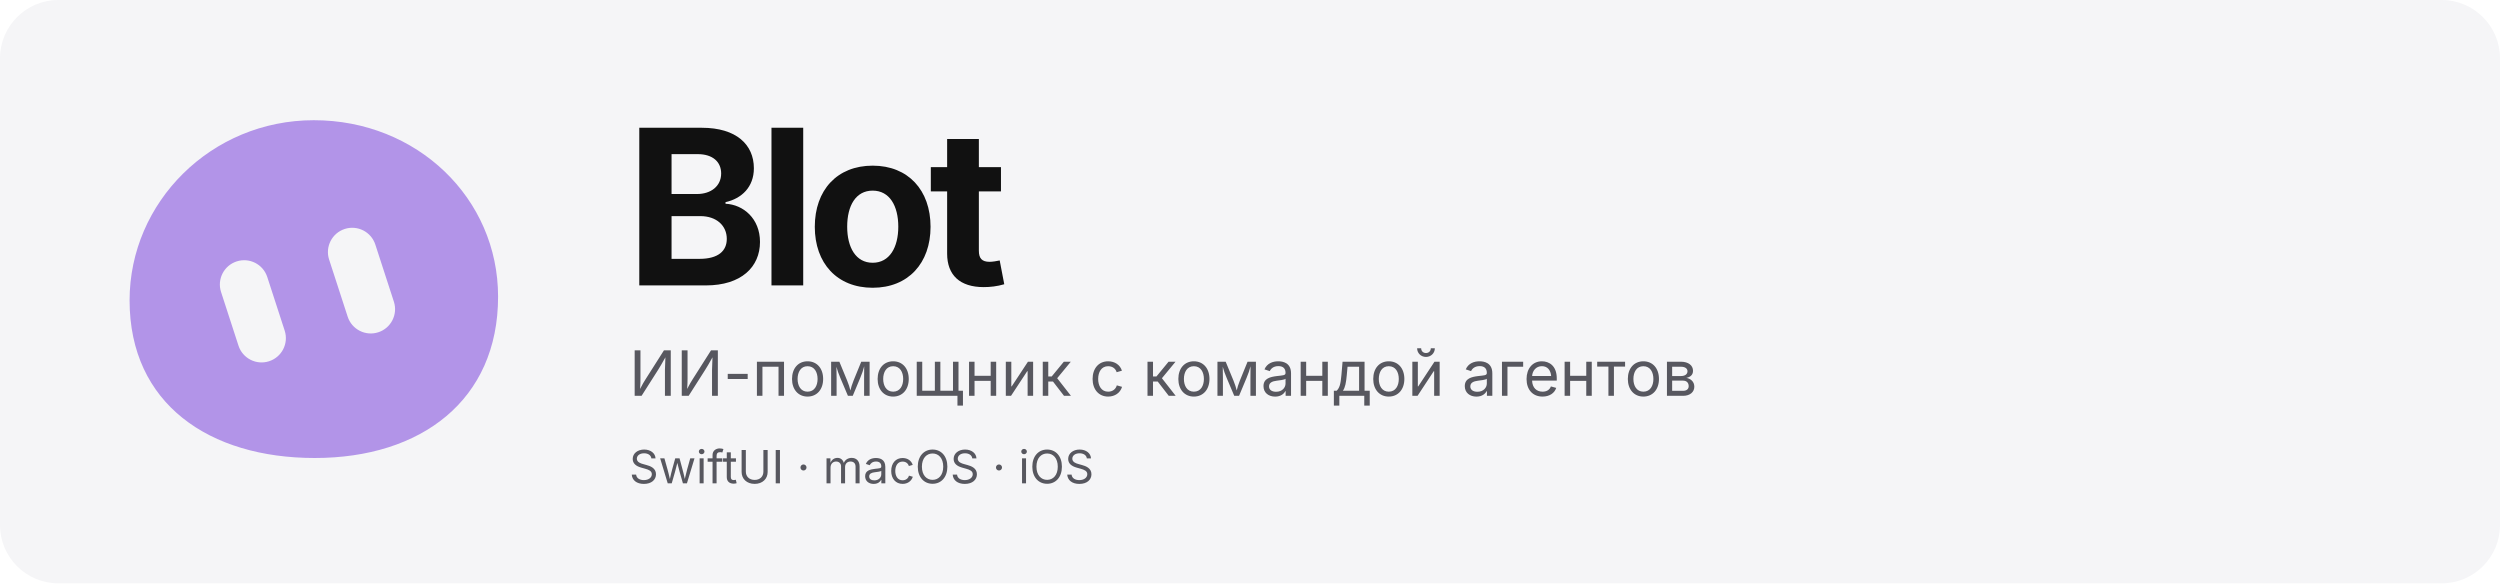
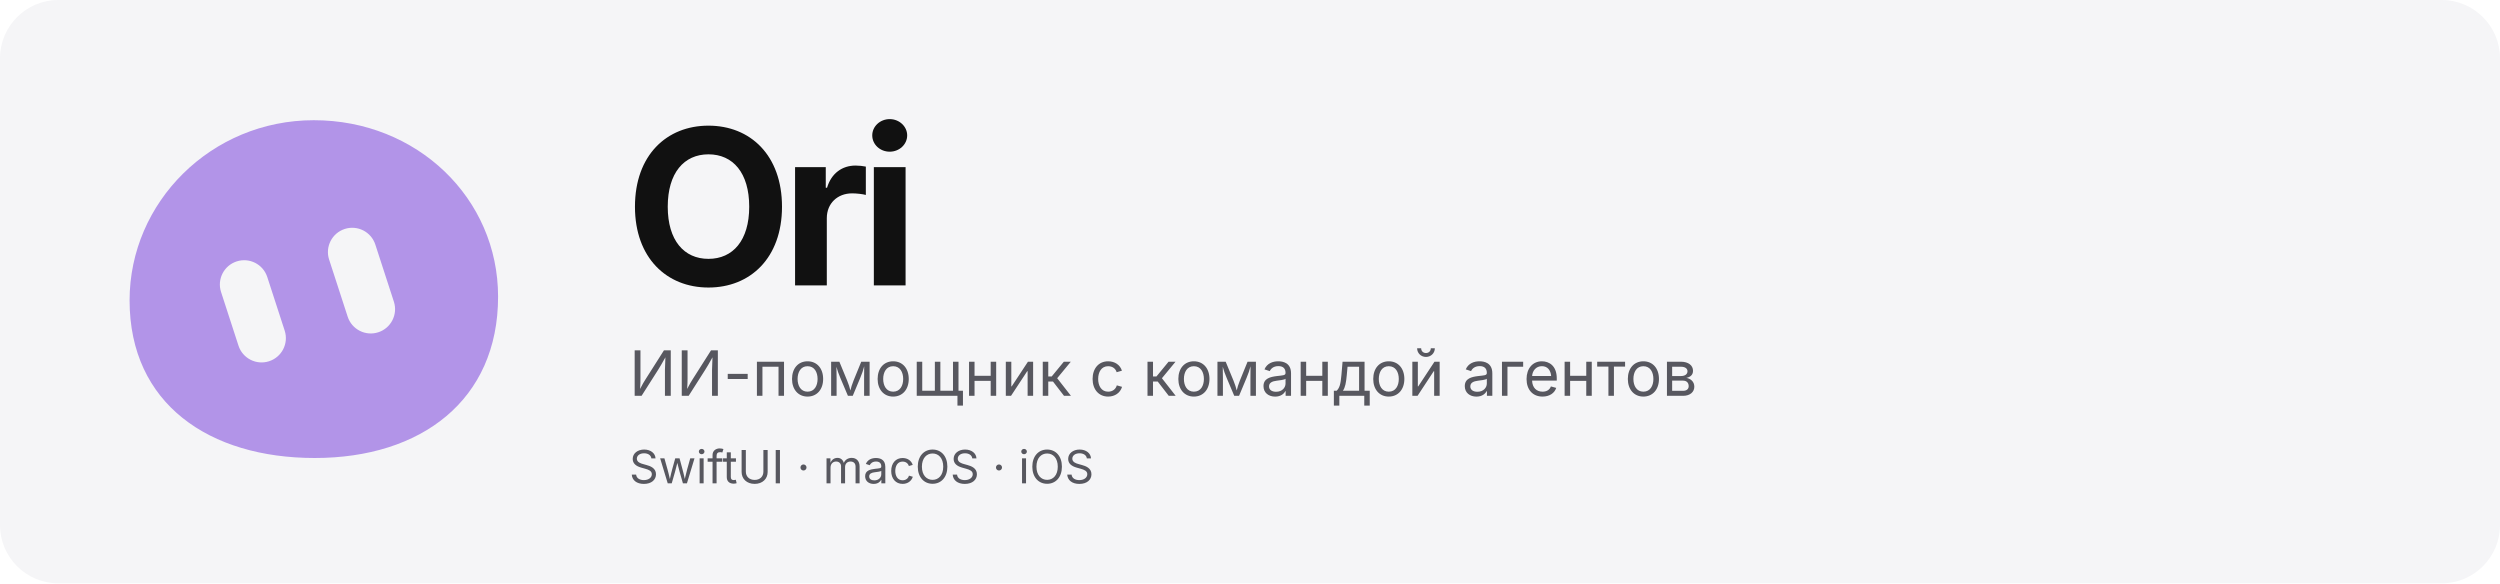
<svg xmlns="http://www.w3.org/2000/svg" width="1200" height="280" viewBox="0 0 1200 280" role="img" aria-labelledby="title description">
  <rect width="1200" height="280" rx="28" fill="#f5f5f7" />
-   <g id="blot-character" transform="translate(38 28) scale(.22)">
+   <g id="ori-character" transform="translate(38 28) scale(.22)">
    <path d="M512 135 C737 135 914 305 914 520 C914 746 746 872 514 872 C284 872 110 754 110 528 C110 314 288 135 512 135 Z M309.589 509.888 C300.544 482.049 315.779 452.149 343.618 443.104 C371.456 434.059 401.356 449.294 410.401 477.132 L448.411 594.112 C457.456 621.951 442.221 651.851 414.382 660.896 C386.544 669.941 356.644 654.706 347.599 626.868 Z M545.353 439.084 C536.308 411.245 551.543 381.345 579.381 372.300 C607.220 363.255 637.120 378.489 646.165 406.328 L686.647 530.916 C695.692 558.755 680.457 588.655 652.619 597.700 C624.780 606.745 594.880 591.511 585.835 563.672 Z" fill="#b294e8" fill-rule="evenodd" />
  </g>
  <g id="wordmark" font-family="-apple-system, BlinkMacSystemFont, 'Segoe UI', sans-serif">
-     <text x="300" y="137" fill="#111111" font-size="104" font-weight="700" letter-spacing="-5">Blot</text>
+     <text x="300" y="137" fill="#111111" font-size="104" font-weight="700" letter-spacing="-5">Ori</text>
    <text x="302" y="190" fill="#57575f" font-size="30">ИИ-помощник с командой агентов</text>
    <text x="302" y="232" fill="#57575f" font-size="22">SwiftUI · macOS · iOS</text>
  </g>
</svg>
